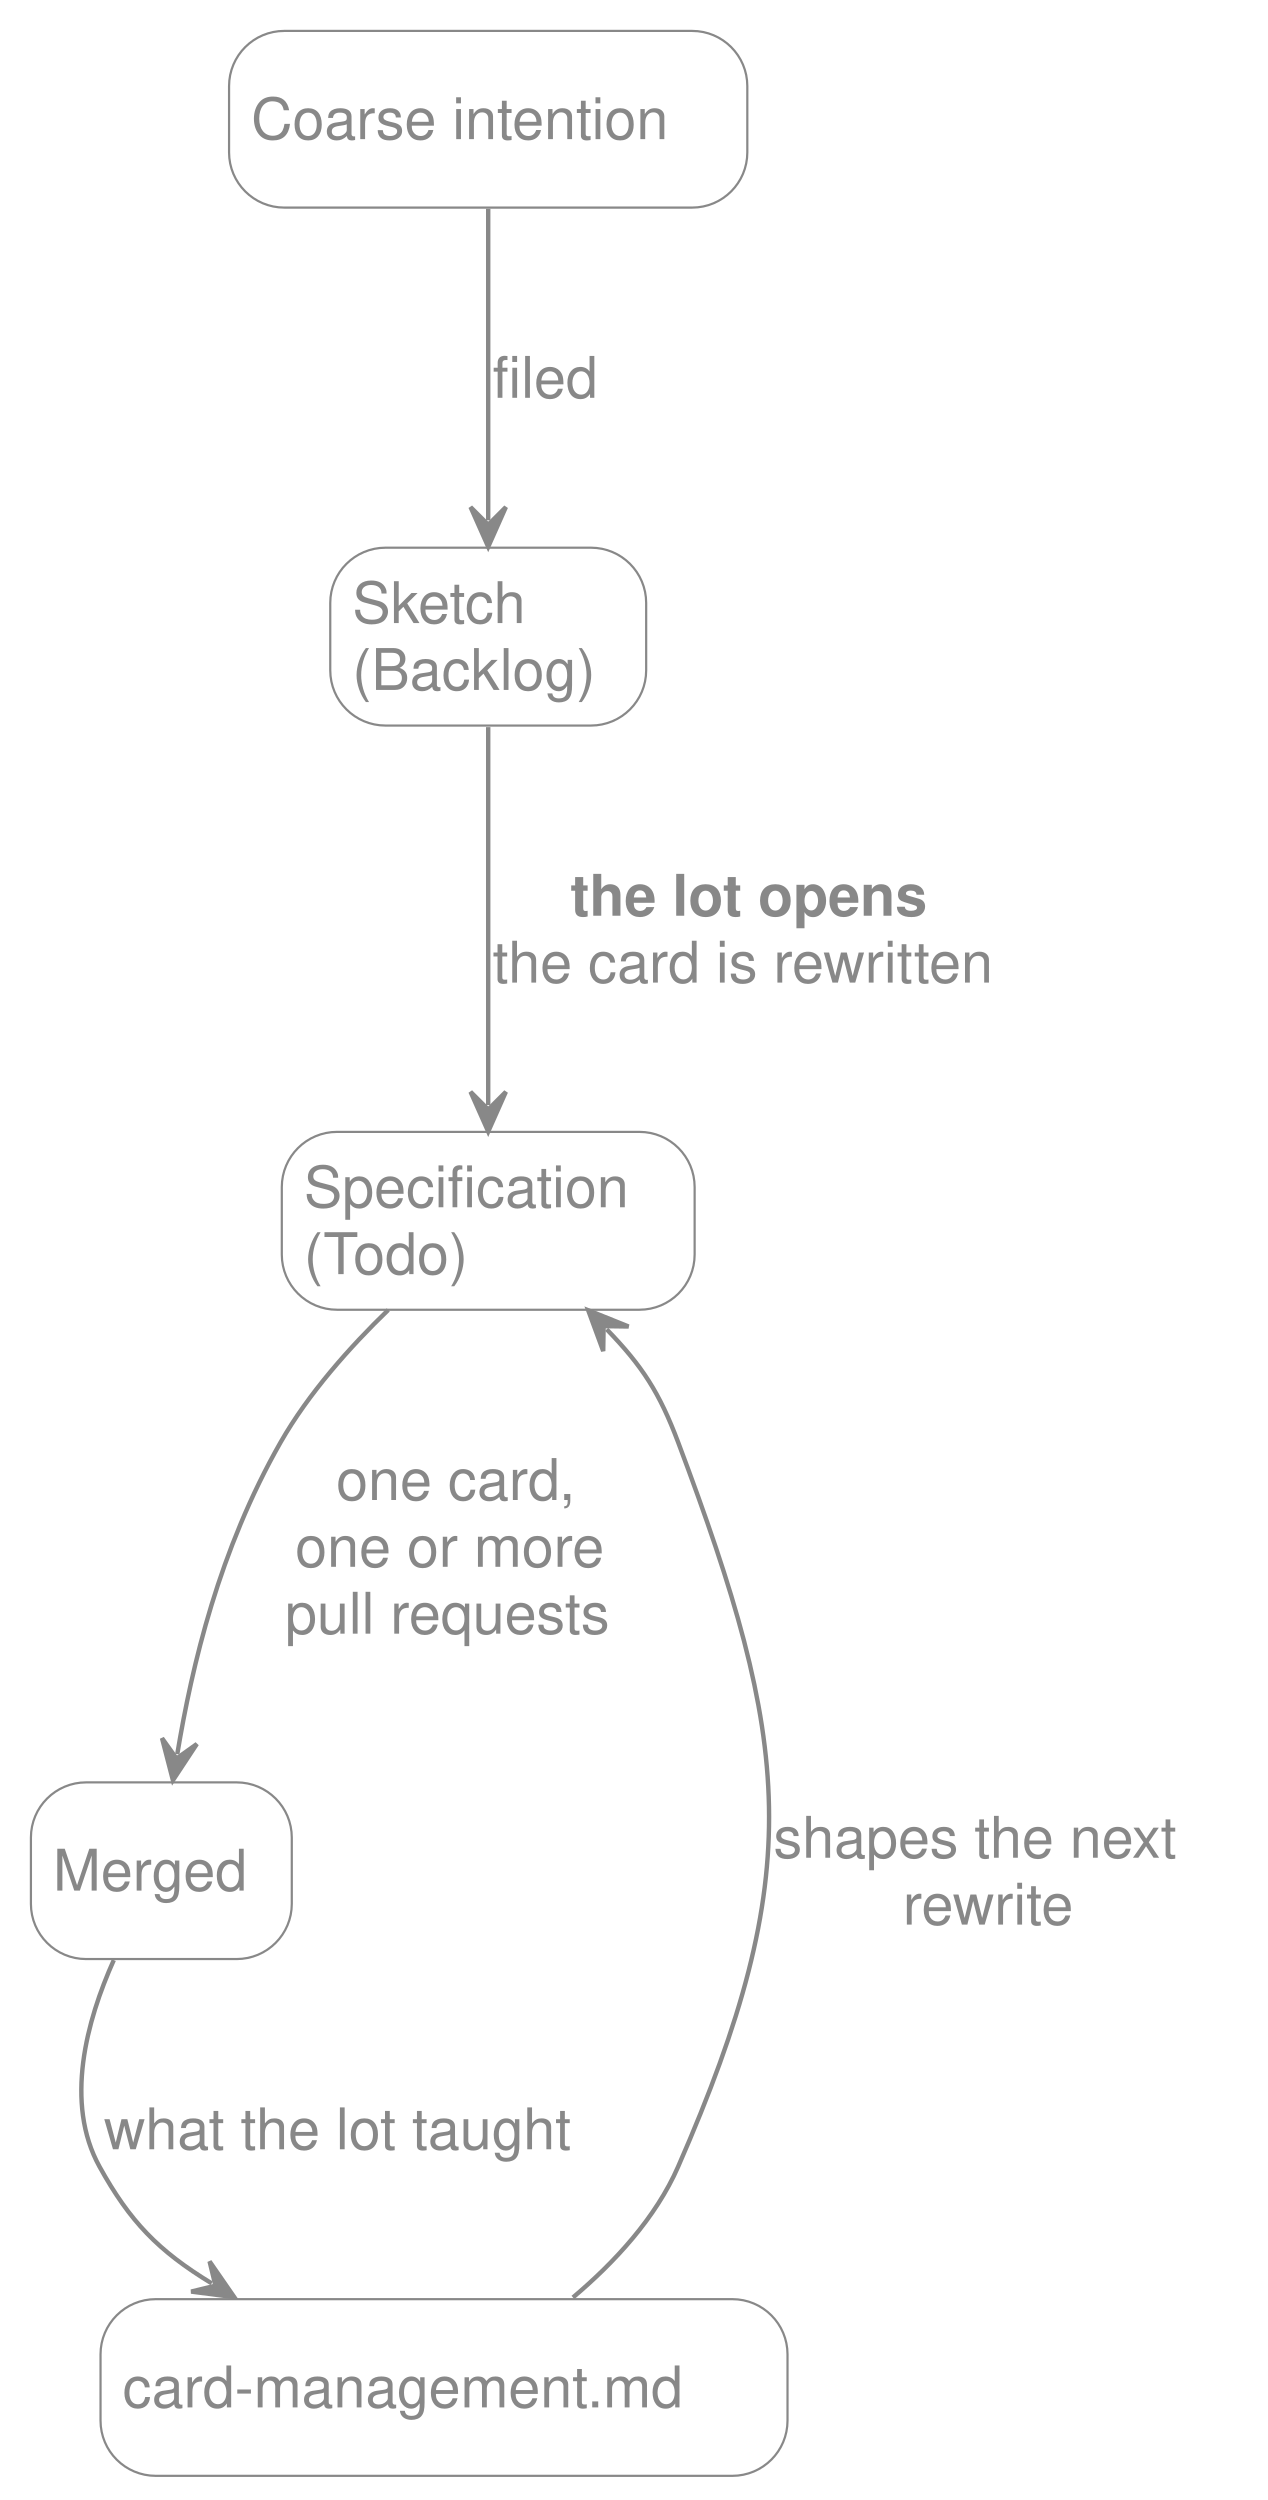
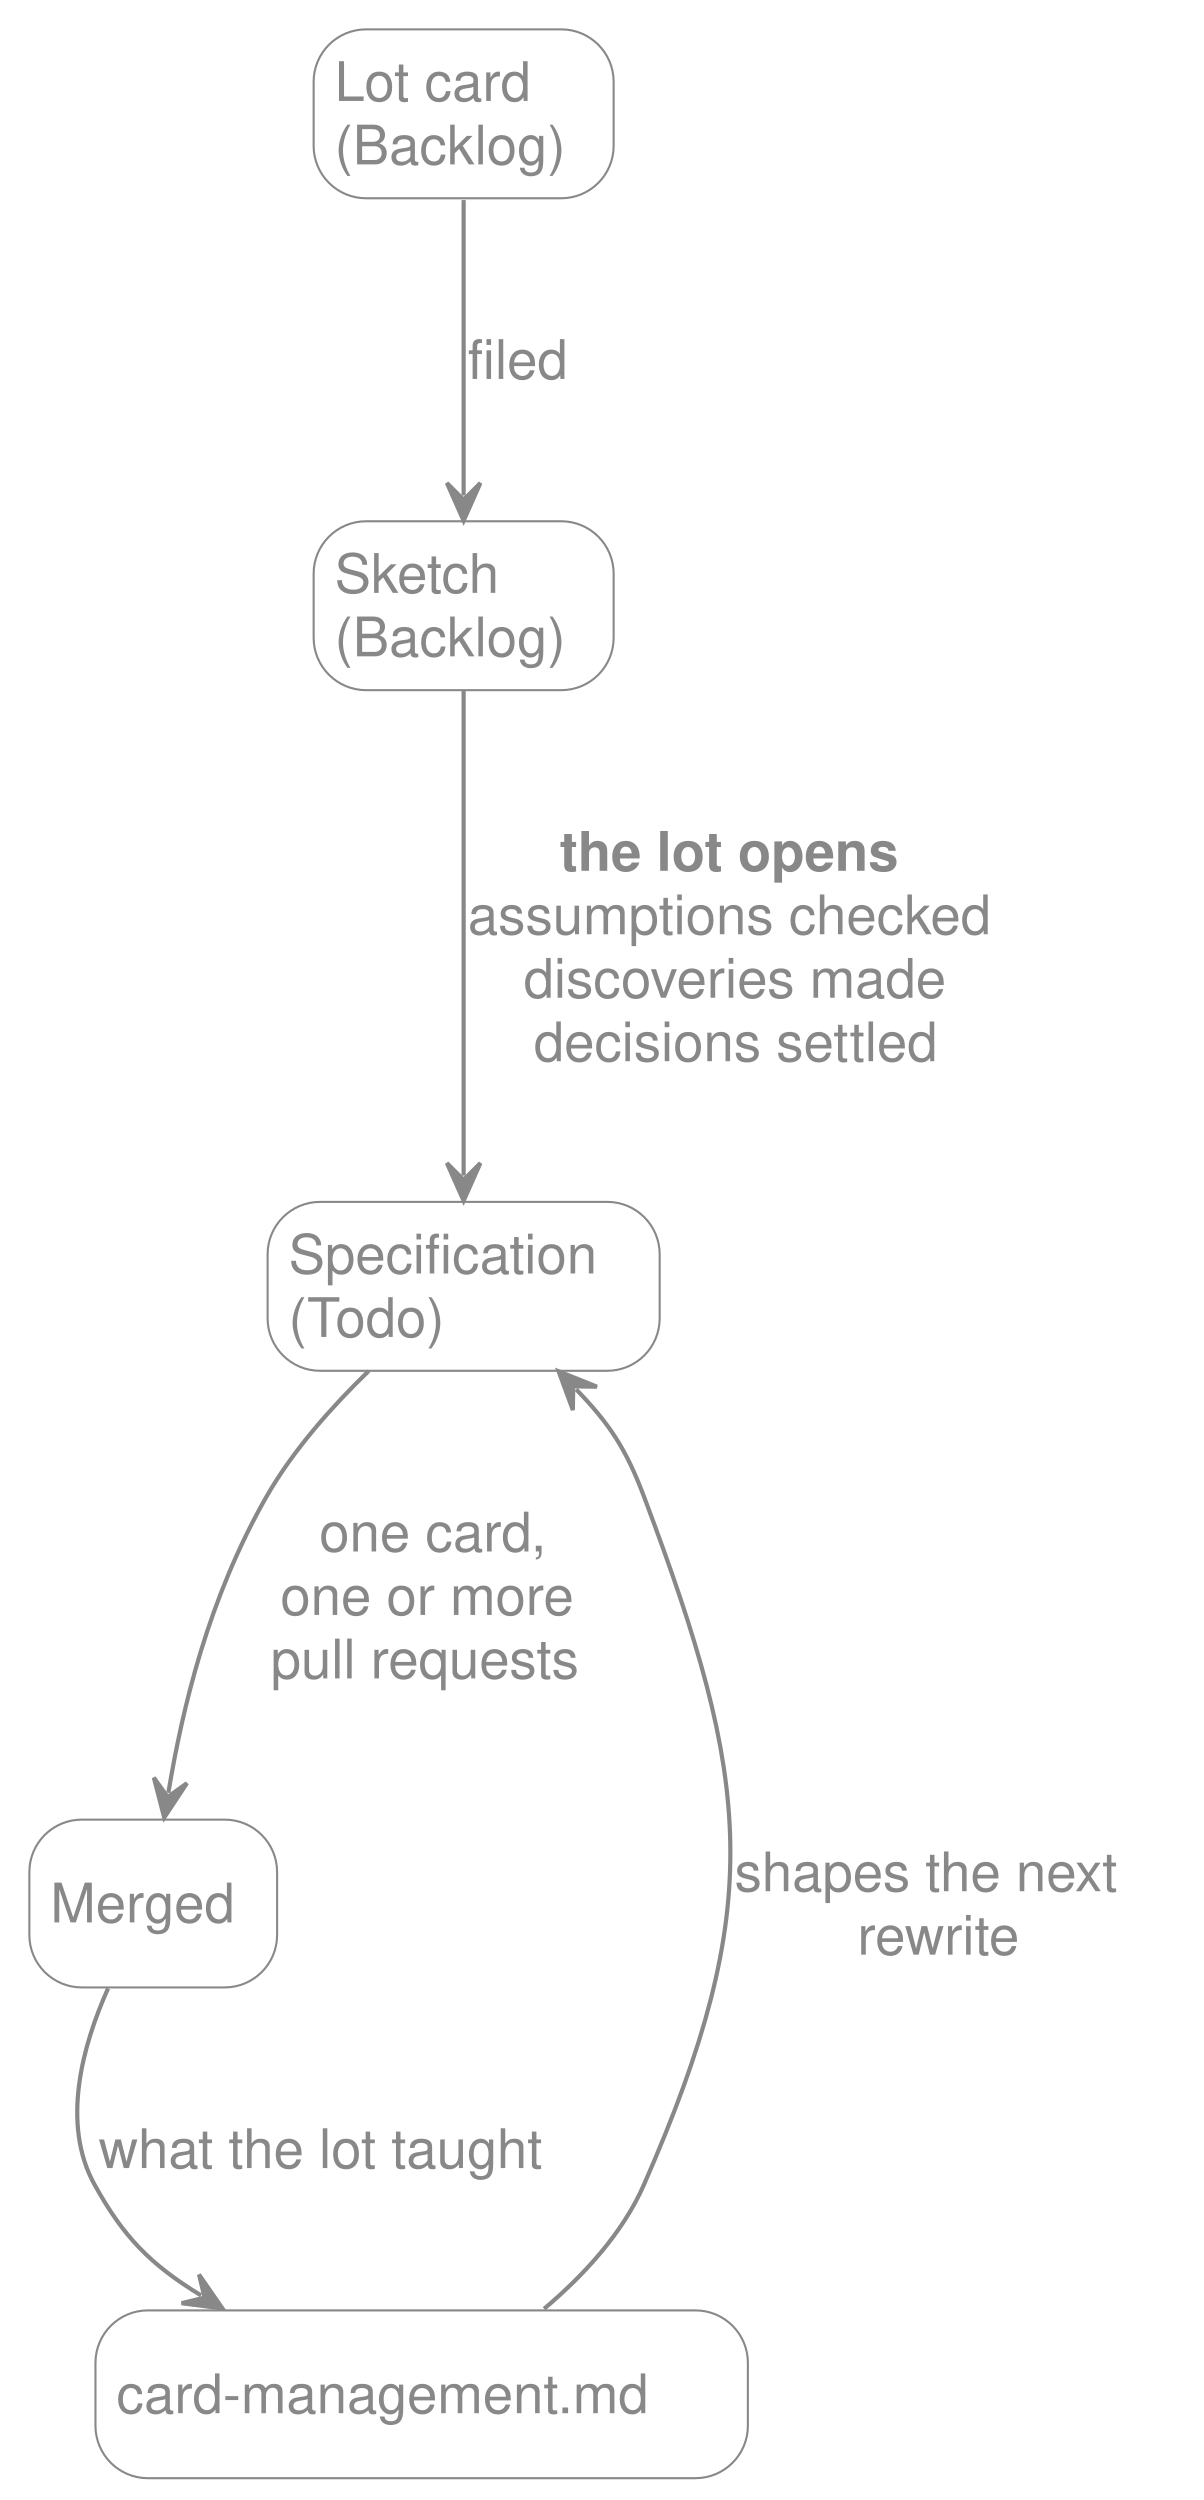
- <svg xmlns="http://www.w3.org/2000/svg" contentStyleType="text/css" data-diagram-type="STATE" height="566px" preserveAspectRatio="none" style="width:287px;height:566px;" version="1.1" viewBox="0 0 287 566" width="287px" zoomAndPan="magnify">
+ <svg xmlns="http://www.w3.org/2000/svg" contentStyleType="text/css" data-diagram-type="STATE" height="596px" preserveAspectRatio="none" style="width:287px;height:596px;" version="1.1" viewBox="0 0 287 596" width="287px" zoomAndPan="magnify">
  <defs />
  <g>
-     <rect fill="none" height="40" rx="12.5" ry="12.5" style="stroke:#888888;stroke-width:0.5;" width="117.332" x="51.86" y="7" />
-     <text fill="#888888" font-family="Helvetica" font-size="13" lengthAdjust="spacing" textLength="107.332" x="56.86" y="31.5">Coarse intention</text>
-     <rect fill="none" height="40.266" rx="12.5" ry="12.5" style="stroke:#888888;stroke-width:0.5;" width="71.522" x="74.77" y="124" />
-     <text fill="#888888" font-family="Helvetica" font-size="13" lengthAdjust="spacing" textLength="44.262" x="79.77" y="141.067">Sketch</text>
-     <text fill="#888888" font-family="Helvetica" font-size="13" lengthAdjust="spacing" textLength="61.522" x="79.77" y="156.2">(Backlog)</text>
-     <rect fill="none" height="40.266" rx="12.5" ry="12.5" style="stroke:#888888;stroke-width:0.5;" width="93.465" x="63.8" y="256.26" />
-     <text fill="#888888" font-family="Helvetica" font-size="13" lengthAdjust="spacing" textLength="83.465" x="68.8" y="273.327">Specification</text>
-     <text fill="#888888" font-family="Helvetica" font-size="13" lengthAdjust="spacing" textLength="42.244" x="68.8" y="288.46">(Todo)</text>
-     <rect fill="none" height="40" rx="12.5" ry="12.5" style="stroke:#888888;stroke-width:0.5;" width="59.061" x="7" y="403.53" />
-     <text fill="#888888" font-family="Helvetica" font-size="13" lengthAdjust="spacing" textLength="49.061" x="12" y="428.031">Merged</text>
-     <rect fill="none" height="40" rx="12.5" ry="12.5" style="stroke:#888888;stroke-width:0.5;" width="155.533" x="22.76" y="520.53" />
-     <text fill="#888888" font-family="Helvetica" font-size="13" lengthAdjust="spacing" textLength="145.533" x="27.76" y="545.03">card-management.md</text>
-     <g class="link" data-entity-1="Intention" data-entity-2="Sketch" data-source-line="30" data-uid="lnk2" id="link_Intention_Sketch">
-       <path d="M110.53,47.27 C110.53,68.52 110.53,96.52 110.53,117.8" fill="none" id="Intention-to-Sketch" style="stroke:#888888;stroke-width:1;" />
-       <polygon fill="#888888" points="110.53,123.8,114.53,114.8,110.53,118.8,106.53,114.8,110.53,123.8" style="stroke:#888888;stroke-width:1;" />
-       <text fill="#888888" font-family="Helvetica" font-size="13" lengthAdjust="spacing" textLength="28.05" x="111.53" y="90.067">filed</text>
+     <rect fill="none" height="40.266" rx="12.5" ry="12.5" style="stroke:#888888;stroke-width:0.5;" width="71.522" x="74.77" y="7" />
+     <text fill="#888888" font-family="Helvetica" font-size="13" lengthAdjust="spacing" textLength="53.136" x="79.77" y="24.067">Lot card</text>
+     <text fill="#888888" font-family="Helvetica" font-size="13" lengthAdjust="spacing" textLength="61.522" x="79.77" y="39.2">(Backlog)</text>
+     <rect fill="none" height="40.266" rx="12.5" ry="12.5" style="stroke:#888888;stroke-width:0.5;" width="71.522" x="74.77" y="124.27" />
+     <text fill="#888888" font-family="Helvetica" font-size="13" lengthAdjust="spacing" textLength="44.262" x="79.77" y="141.337">Sketch</text>
+     <text fill="#888888" font-family="Helvetica" font-size="13" lengthAdjust="spacing" textLength="61.522" x="79.77" y="156.47">(Backlog)</text>
+     <rect fill="none" height="40.266" rx="12.5" ry="12.5" style="stroke:#888888;stroke-width:0.5;" width="93.465" x="63.8" y="286.53" />
+     <text fill="#888888" font-family="Helvetica" font-size="13" lengthAdjust="spacing" textLength="83.465" x="68.8" y="303.597">Specification</text>
+     <text fill="#888888" font-family="Helvetica" font-size="13" lengthAdjust="spacing" textLength="42.244" x="68.8" y="318.73">(Todo)</text>
+     <rect fill="none" height="40" rx="12.5" ry="12.5" style="stroke:#888888;stroke-width:0.5;" width="59.061" x="7" y="433.8" />
+     <text fill="#888888" font-family="Helvetica" font-size="13" lengthAdjust="spacing" textLength="49.061" x="12" y="458.3">Merged</text>
+     <rect fill="none" height="40" rx="12.5" ry="12.5" style="stroke:#888888;stroke-width:0.5;" width="155.533" x="22.76" y="550.8" />
+     <text fill="#888888" font-family="Helvetica" font-size="13" lengthAdjust="spacing" textLength="145.533" x="27.76" y="575.301">card-management.md</text>
+     <g class="link" data-entity-1="LotCard" data-entity-2="Sketch" data-source-line="39" data-uid="lnk2" id="link_LotCard_Sketch">
+       <path d="M110.53,47.69 C110.53,69.01 110.53,96.93 110.53,118.14" fill="none" id="LotCard-to-Sketch" style="stroke:#888888;stroke-width:1;" />
+       <polygon fill="#888888" points="110.53,124.14,114.53,115.14,110.53,119.14,106.53,115.14,110.53,124.14" style="stroke:#888888;stroke-width:1;" />
+       <text fill="#888888" font-family="Helvetica" font-size="13" lengthAdjust="spacing" textLength="28.05" x="111.53" y="90.337">filed</text>
    </g>
-     <g class="link" data-entity-1="Sketch" data-entity-2="Spec" data-source-line="31" data-uid="lnk3" id="link_Sketch_Spec">
-       <path d="M110.53,164.63 C110.53,189.33 110.53,225.63 110.53,250.19" fill="none" id="Sketch-to-Spec" style="stroke:#888888;stroke-width:1;" />
-       <polygon fill="#888888" points="110.53,256.19,114.53,247.19,110.53,251.19,106.53,247.19,110.53,256.19" style="stroke:#888888;stroke-width:1;" />
-       <text fill="#888888" font-family="Helvetica" font-size="13" font-weight="bold" lengthAdjust="spacing" textLength="96.986" x="129.132" y="207.327">the lot opens</text>
-       <text fill="#888888" font-family="Helvetica" font-size="13" lengthAdjust="spacing" textLength="132.19" x="111.53" y="222.46">the card is rewritten</text>
+     <g class="link" data-entity-1="Sketch" data-entity-2="Spec" data-source-line="40" data-uid="lnk3" id="link_Sketch_Spec">
+       <path d="M110.53,164.73 C110.53,195.54 110.53,249.42 110.53,280.27" fill="none" id="Sketch-to-Spec" style="stroke:#888888;stroke-width:1;" />
+       <polygon fill="#888888" points="110.53,286.27,114.53,277.27,110.53,281.27,106.53,277.27,110.53,286.27" style="stroke:#888888;stroke-width:1;" />
+       <text fill="#888888" font-family="Helvetica" font-size="13" font-weight="bold" lengthAdjust="spacing" textLength="96.986" x="133.429" y="207.597">the lot opens</text>
+       <text fill="#888888" font-family="Helvetica" font-size="13" lengthAdjust="spacing" textLength="140.785" x="111.53" y="222.73">assumptions checked</text>
+       <text fill="#888888" font-family="Helvetica" font-size="13" lengthAdjust="spacing" textLength="114.169" x="124.838" y="237.863">discoveries made</text>
+       <text fill="#888888" font-family="Helvetica" font-size="13" lengthAdjust="spacing" textLength="109.319" x="127.263" y="252.995">decisions settled</text>
    </g>
-     <g class="link" data-entity-1="Spec" data-entity-2="Merged" data-source-line="32" data-uid="lnk4" id="link_Spec_Merged">
-       <path d="M87.9,296.57 C79.2,304.98 69.85,315.46 63.53,326.53 C49.63,350.89 43.495,376.941 40.135,397.141" fill="none" id="Spec-to-Merged" style="stroke:#888888;stroke-width:1;" />
-       <polygon fill="#888888" points="39.15,403.06,44.572,394.838,39.97,398.128,36.681,393.526,39.15,403.06" style="stroke:#888888;stroke-width:1;" />
-       <text fill="#888888" font-family="Helvetica" font-size="13" lengthAdjust="spacing" textLength="61.166" x="76.108" y="339.597">one card,</text>
-       <text fill="#888888" font-family="Helvetica" font-size="13" lengthAdjust="spacing" textLength="79.714" x="66.834" y="354.73">one or more</text>
-       <text fill="#888888" font-family="Helvetica" font-size="13" lengthAdjust="spacing" textLength="84.322" x="64.53" y="369.863">pull requests</text>
+     <g class="link" data-entity-1="Spec" data-entity-2="Merged" data-source-line="41" data-uid="lnk4" id="link_Spec_Merged">
+       <path d="M87.9,326.84 C79.2,335.25 69.85,345.73 63.53,356.8 C49.63,381.16 43.495,407.211 40.135,427.411" fill="none" id="Spec-to-Merged" style="stroke:#888888;stroke-width:1;" />
+       <polygon fill="#888888" points="39.15,433.33,44.572,425.108,39.97,428.398,36.681,423.796,39.15,433.33" style="stroke:#888888;stroke-width:1;" />
+       <text fill="#888888" font-family="Helvetica" font-size="13" lengthAdjust="spacing" textLength="61.166" x="76.108" y="369.867">one card,</text>
+       <text fill="#888888" font-family="Helvetica" font-size="13" lengthAdjust="spacing" textLength="79.714" x="66.834" y="385">one or more</text>
+       <text fill="#888888" font-family="Helvetica" font-size="13" lengthAdjust="spacing" textLength="84.322" x="64.53" y="400.132">pull requests</text>
    </g>
-     <g class="link" data-entity-1="Merged" data-entity-2="Doc" data-source-line="33" data-uid="lnk5" id="link_Merged_Doc">
-       <path d="M25.76,443.77 C19.6,457.52 14.54,476.08 22.53,490.53 C29.42,502.99 35.816,509.578 47.926,516.958" fill="none" id="Merged-to-Doc" style="stroke:#888888;stroke-width:1;" />
-       <polygon fill="#888888" points="53.05,520.08,47.446,511.981,48.78,517.478,43.283,518.812,53.05,520.08" style="stroke:#888888;stroke-width:1;" />
-       <text fill="#888888" font-family="Helvetica" font-size="13" lengthAdjust="spacing" textLength="125.22" x="23.53" y="486.597">what the lot taught</text>
+     <g class="link" data-entity-1="Merged" data-entity-2="Doc" data-source-line="42" data-uid="lnk5" id="link_Merged_Doc">
+       <path d="M25.76,474.04 C19.6,487.79 14.54,506.35 22.53,520.8 C29.42,533.26 35.816,539.848 47.926,547.228" fill="none" id="Merged-to-Doc" style="stroke:#888888;stroke-width:1;" />
+       <polygon fill="#888888" points="53.05,550.35,47.446,542.251,48.78,547.748,43.283,549.082,53.05,550.35" style="stroke:#888888;stroke-width:1;" />
+       <text fill="#888888" font-family="Helvetica" font-size="13" lengthAdjust="spacing" textLength="125.22" x="23.53" y="516.867">what the lot taught</text>
    </g>
-     <g class="link" data-entity-1="Doc" data-entity-2="Spec" data-source-line="34" data-uid="lnk6" id="link_Doc_Spec">
-       <path d="M129.71,520.15 C139.14,512.2 148.46,502.13 153.53,490.53 C182.74,423.75 179.17,394.76 153.53,326.53 C149.3,315.28 145.39,309.235 137.35,300.955" fill="none" id="Doc-to-Spec" style="stroke:#888888;stroke-width:1;" />
-       <polygon fill="#888888" points="133.17,296.65,136.57,305.893,136.653,300.237,142.309,300.32,133.17,296.65" style="stroke:#888888;stroke-width:1;" />
-       <text fill="#888888" font-family="Helvetica" font-size="13" lengthAdjust="spacing" textLength="104.628" x="175.12" y="420.597">shapes the next</text>
-       <text fill="#888888" font-family="Helvetica" font-size="13" lengthAdjust="spacing" textLength="46.027" x="204.421" y="435.73">rewrite</text>
+     <g class="link" data-entity-1="Doc" data-entity-2="Spec" data-source-line="43" data-uid="lnk6" id="link_Doc_Spec">
+       <path d="M129.71,550.42 C139.14,542.47 148.46,532.4 153.53,520.8 C182.74,454.02 179.17,425.03 153.53,356.8 C149.3,345.55 145.39,339.505 137.35,331.225" fill="none" id="Doc-to-Spec" style="stroke:#888888;stroke-width:1;" />
+       <polygon fill="#888888" points="133.17,326.92,136.57,336.163,136.653,330.507,142.309,330.59,133.17,326.92" style="stroke:#888888;stroke-width:1;" />
+       <text fill="#888888" font-family="Helvetica" font-size="13" lengthAdjust="spacing" textLength="104.628" x="175.12" y="450.867">shapes the next</text>
+       <text fill="#888888" font-family="Helvetica" font-size="13" lengthAdjust="spacing" textLength="46.027" x="204.421" y="466">rewrite</text>
    </g>
  </g>
</svg>
